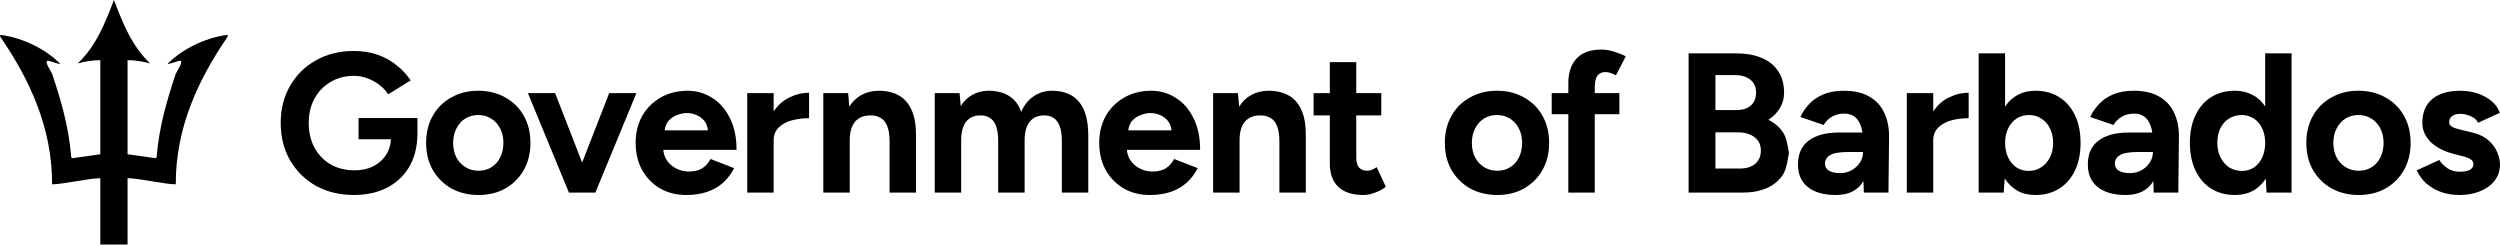
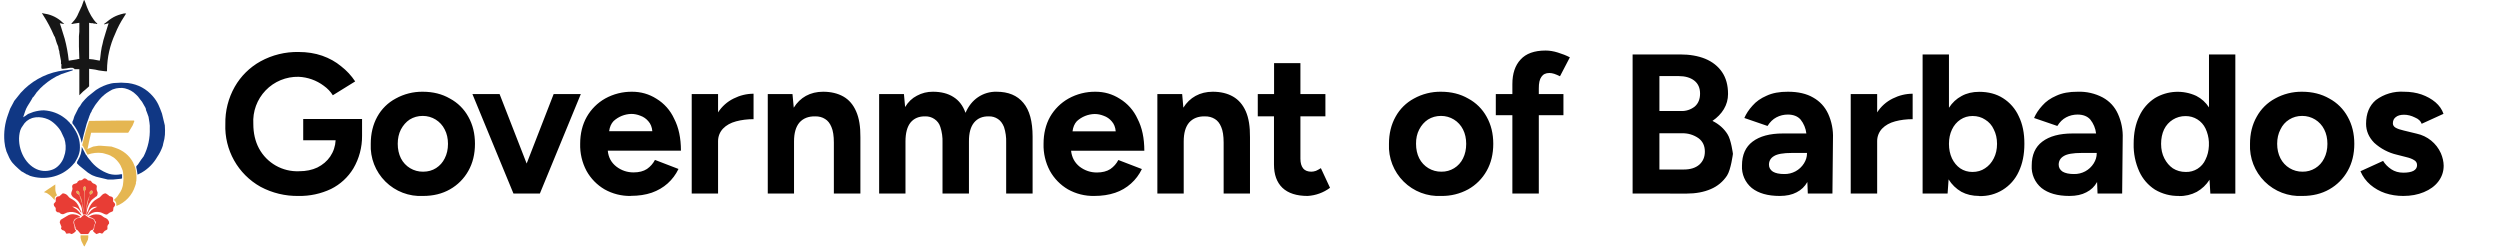
- <svg xmlns="http://www.w3.org/2000/svg" viewBox="0 0 276 27" fill="currentColor" role="img" aria-label="Government of Barbados">
-   <path d="M39.079 21.527C37.503 21.527 36.103 21.19 34.88 20.517C33.672 19.829 32.722 18.892 32.029 17.706C31.337 16.505 30.991 15.129 30.991 13.577C30.991 12.025 31.337 10.656 32.029 9.47C32.722 8.269 33.672 7.332 34.88 6.659C36.103 5.971 37.503 5.627 39.079 5.627C40.022 5.627 40.891 5.766 41.687 6.044C42.482 6.322 43.182 6.71 43.786 7.208C44.405 7.691 44.92 8.247 45.333 8.877L42.858 10.414C42.608 10.019 42.276 9.668 41.864 9.36C41.466 9.053 41.024 8.811 40.538 8.635C40.051 8.46 39.565 8.372 39.079 8.372C38.107 8.372 37.245 8.599 36.493 9.053C35.742 9.492 35.153 10.1 34.725 10.876C34.298 11.652 34.085 12.552 34.085 13.577C34.085 14.587 34.291 15.488 34.703 16.278C35.131 17.069 35.727 17.691 36.493 18.145C37.26 18.584 38.144 18.804 39.145 18.804C39.897 18.804 40.567 18.665 41.156 18.387C41.746 18.094 42.217 17.691 42.571 17.179C42.924 16.666 43.123 16.066 43.167 15.378H39.587V13.028H46.084V14.895C46.055 16.3 45.738 17.501 45.134 18.496C44.53 19.477 43.705 20.231 42.659 20.758C41.613 21.271 40.42 21.527 39.079 21.527Z" />
-   <path d="M52.835 21.527C51.716 21.527 50.714 21.285 49.83 20.802C48.961 20.305 48.276 19.624 47.775 18.76C47.288 17.896 47.045 16.9 47.045 15.773C47.045 14.646 47.288 13.65 47.775 12.786C48.261 11.922 48.938 11.249 49.808 10.766C50.677 10.268 51.671 10.019 52.791 10.019C53.925 10.019 54.927 10.268 55.797 10.766C56.666 11.249 57.343 11.922 57.83 12.786C58.316 13.65 58.559 14.646 58.559 15.773C58.559 16.9 58.316 17.896 57.83 18.76C57.343 19.624 56.666 20.305 55.797 20.802C54.942 21.285 53.955 21.527 52.835 21.527ZM52.835 18.848C53.38 18.848 53.859 18.716 54.272 18.452C54.684 18.189 55.001 17.83 55.222 17.376C55.458 16.908 55.576 16.373 55.576 15.773C55.576 15.173 55.458 14.646 55.222 14.192C54.986 13.723 54.655 13.357 54.227 13.094C53.815 12.83 53.336 12.698 52.791 12.698C52.261 12.698 51.782 12.83 51.355 13.094C50.942 13.357 50.618 13.723 50.382 14.192C50.147 14.646 50.029 15.173 50.029 15.773C50.029 16.373 50.147 16.908 50.382 17.376C50.618 17.83 50.95 18.189 51.377 18.452C51.804 18.716 52.29 18.848 52.835 18.848Z" />
-   <path d="M62.811 21.264L58.281 10.283H61.286L64.269 17.947L67.253 10.283H70.258L65.728 21.264H62.811Z" />
-   <path d="M75.768 21.527C74.678 21.527 73.713 21.285 72.873 20.802C72.033 20.305 71.37 19.624 70.884 18.76C70.412 17.896 70.177 16.9 70.177 15.773C70.177 14.646 70.42 13.65 70.906 12.786C71.407 11.922 72.085 11.249 72.939 10.766C73.808 10.268 74.803 10.019 75.922 10.019C76.895 10.019 77.786 10.275 78.597 10.788C79.422 11.286 80.077 12.025 80.563 13.006C81.064 13.972 81.315 15.151 81.315 16.542H73.227C73.3 17.274 73.617 17.859 74.177 18.299C74.737 18.723 75.37 18.936 76.077 18.936C76.681 18.936 77.175 18.811 77.558 18.562C77.941 18.299 78.236 17.962 78.442 17.552L81.049 18.562C80.74 19.177 80.335 19.712 79.834 20.165C79.348 20.605 78.766 20.941 78.088 21.176C77.411 21.41 76.637 21.527 75.768 21.527ZM73.381 14.389H78.154C78.11 13.936 77.963 13.569 77.713 13.291C77.462 13.013 77.168 12.808 76.829 12.676C76.49 12.545 76.158 12.479 75.834 12.479C75.525 12.479 75.186 12.545 74.818 12.676C74.464 12.794 74.147 12.991 73.867 13.269C73.602 13.548 73.44 13.921 73.381 14.389Z" />
-   <path d="M82.494 21.264V10.283H85.411V12.303C85.868 11.615 86.442 11.102 87.135 10.766C87.842 10.414 88.571 10.239 89.322 10.239V13.05C88.645 13.05 88.004 13.13 87.4 13.291C86.81 13.452 86.332 13.716 85.963 14.082C85.595 14.448 85.411 14.916 85.411 15.488V21.264H82.494Z" />
-   <path d="M90.894 21.264V10.283H93.634L93.767 11.776C94.12 11.205 94.57 10.773 95.115 10.48C95.674 10.173 96.308 10.019 97.015 10.019C97.884 10.019 98.628 10.195 99.247 10.546C99.866 10.898 100.337 11.447 100.661 12.193C100.986 12.925 101.14 13.877 101.126 15.048V21.264H98.209V15.641C98.209 14.895 98.12 14.316 97.943 13.906C97.781 13.496 97.546 13.204 97.236 13.028C96.927 12.838 96.566 12.742 96.153 12.742C95.402 12.728 94.82 12.955 94.407 13.423C94.01 13.892 93.811 14.587 93.811 15.509V21.264H90.894Z" />
-   <path d="M103.196 21.264V10.283H105.936L106.069 11.71C106.407 11.154 106.842 10.736 107.372 10.458C107.903 10.165 108.492 10.019 109.14 10.019C110.039 10.019 110.79 10.209 111.395 10.59C112.013 10.971 112.463 11.556 112.743 12.347C113.067 11.6 113.523 11.029 114.113 10.634C114.702 10.224 115.387 10.019 116.168 10.019C117.464 10.019 118.451 10.429 119.129 11.249C119.807 12.054 120.146 13.299 120.146 14.982V21.264H117.229V15.641C117.229 14.895 117.148 14.316 116.986 13.906C116.824 13.496 116.603 13.204 116.323 13.028C116.043 12.838 115.711 12.742 115.328 12.742C114.621 12.728 114.076 12.955 113.693 13.423C113.31 13.892 113.118 14.587 113.118 15.509V21.264H110.201V15.641C110.201 14.895 110.12 14.316 109.958 13.906C109.811 13.496 109.59 13.204 109.295 13.028C109.015 12.838 108.684 12.742 108.301 12.742C107.593 12.728 107.048 12.955 106.665 13.423C106.297 13.892 106.113 14.587 106.113 15.509V21.264H103.196Z" />
-   <path d="M126.946 21.527C125.856 21.527 124.891 21.285 124.051 20.802C123.211 20.305 122.548 19.624 122.062 18.76C121.59 17.896 121.355 16.9 121.355 15.773C121.355 14.646 121.598 13.65 122.084 12.786C122.585 11.922 123.263 11.249 124.117 10.766C124.986 10.268 125.981 10.019 127.1 10.019C128.073 10.019 128.964 10.275 129.774 10.788C130.6 11.286 131.255 12.025 131.741 13.006C132.242 13.972 132.493 15.151 132.493 16.542H124.404C124.478 17.274 124.795 17.859 125.355 18.299C125.915 18.723 126.548 18.936 127.255 18.936C127.859 18.936 128.353 18.811 128.736 18.562C129.119 18.299 129.414 17.962 129.62 17.552L132.227 18.562C131.918 19.177 131.513 19.712 131.012 20.165C130.526 20.605 129.944 20.941 129.266 21.176C128.588 21.41 127.815 21.527 126.946 21.527ZM124.559 14.389H129.332C129.288 13.936 129.141 13.569 128.891 13.291C128.64 13.013 128.345 12.808 128.007 12.676C127.668 12.545 127.336 12.479 127.012 12.479C126.703 12.479 126.364 12.545 125.996 12.676C125.642 12.794 125.325 12.991 125.045 13.269C124.78 13.548 124.618 13.921 124.559 14.389Z" />
-   <path d="M133.93 21.264V10.283H136.67L136.803 11.776C137.156 11.205 137.606 10.773 138.151 10.48C138.711 10.173 139.344 10.019 140.051 10.019C140.92 10.019 141.664 10.195 142.283 10.546C142.902 10.898 143.373 11.447 143.698 12.193C144.022 12.925 144.176 13.877 144.162 15.048V21.264H141.245V15.641C141.245 14.895 141.156 14.316 140.979 13.906C140.817 13.496 140.582 13.204 140.272 13.028C139.963 12.838 139.602 12.742 139.189 12.742C138.438 12.728 137.856 12.955 137.444 13.423C137.046 13.892 136.847 14.587 136.847 15.509V21.264H133.93Z" />
-   <path d="M150.526 21.527C149.303 21.527 148.375 21.227 147.742 20.627C147.123 20.026 146.813 19.17 146.813 18.057V12.742H145.023V10.283H146.813V6.857H149.731V10.283H152.493V12.742H149.731V17.42C149.731 17.889 149.834 18.247 150.04 18.496C150.246 18.731 150.548 18.848 150.946 18.848C151.093 18.848 151.255 18.818 151.432 18.76C151.609 18.687 151.793 18.584 151.985 18.452L153.001 20.627C152.648 20.89 152.25 21.102 151.808 21.264C151.381 21.439 150.953 21.527 150.526 21.527Z" />
-   <path d="M186.422 21.264V5.89H191.66C192.72 5.89 193.649 6.051 194.444 6.373C195.24 6.696 195.859 7.186 196.3 7.845C196.742 8.489 196.963 9.294 196.963 10.261C196.963 10.861 196.809 11.417 196.499 11.93C196.205 12.428 195.785 12.859 195.24 13.226C195.962 13.591 196.514 14.082 196.897 14.697C197.295 15.297 197.494 16.871 197.494 16.871C197.494 16.871 197.28 18.606 196.853 19.265C196.426 19.924 195.829 20.422 195.063 20.758C194.297 21.095 193.398 21.264 192.367 21.264H186.422ZM189.383 18.606H192.08C192.801 18.606 193.369 18.43 193.781 18.079C194.194 17.713 194.4 17.23 194.4 16.63C194.4 16 194.172 15.509 193.715 15.158C193.258 14.792 192.632 14.609 191.836 14.609H189.383V18.606ZM189.383 12.149H191.726C192.389 12.149 192.912 11.981 193.295 11.644C193.678 11.307 193.87 10.832 193.87 10.217C193.87 9.602 193.656 9.126 193.229 8.789C192.801 8.452 192.22 8.284 191.483 8.284H189.383V12.149Z" />
-   <path d="M202.673 21.527C201.347 21.527 200.316 21.234 199.58 20.649C198.858 20.063 198.497 19.236 198.497 18.167C198.497 16.996 198.887 16.117 199.668 15.531C200.464 14.931 201.576 14.631 203.005 14.631H205.613C205.509 13.957 205.296 13.445 204.972 13.094C204.648 12.728 204.184 12.545 203.58 12.545C203.108 12.545 202.681 12.647 202.298 12.852C201.915 13.057 201.591 13.372 201.325 13.796L198.762 12.918C198.968 12.45 199.27 11.996 199.668 11.556C200.066 11.102 200.581 10.736 201.215 10.458C201.863 10.165 202.651 10.019 203.58 10.019C204.699 10.019 205.627 10.231 206.364 10.656C207.115 11.081 207.668 11.681 208.021 12.457C208.39 13.218 208.566 14.126 208.552 15.18L208.485 21.264H205.767L205.723 19.99C205.443 20.488 205.045 20.868 204.53 21.132C204.029 21.395 203.41 21.527 202.673 21.527ZM203.16 19.111C203.631 19.111 204.058 19.001 204.441 18.782C204.824 18.562 205.126 18.277 205.347 17.925C205.568 17.574 205.679 17.208 205.679 16.827V16.783H204.021C203.064 16.783 202.401 16.9 202.033 17.135C201.664 17.354 201.48 17.669 201.48 18.079C201.48 18.401 201.627 18.657 201.922 18.848C202.217 19.023 202.629 19.111 203.16 19.111Z" />
-   <path d="M210.512 21.264V10.283H213.429V12.303C213.886 11.615 214.461 11.102 215.153 10.766C215.86 10.414 216.59 10.239 217.341 10.239V13.05C216.663 13.05 216.022 13.13 215.418 13.291C214.829 13.452 214.35 13.716 213.982 14.082C213.614 14.448 213.429 14.916 213.429 15.488V21.264H210.512Z" />
-   <path d="M224.7 21.527C223.948 21.527 223.293 21.373 222.733 21.066C222.173 20.744 221.702 20.29 221.318 19.704L221.208 21.264H218.446V5.89H221.363V11.776C221.731 11.205 222.195 10.773 222.755 10.48C223.315 10.173 223.963 10.019 224.7 10.019C225.716 10.019 226.593 10.253 227.329 10.722C228.081 11.19 228.663 11.857 229.075 12.72C229.488 13.569 229.694 14.587 229.694 15.773C229.694 16.944 229.488 17.962 229.075 18.826C228.663 19.69 228.081 20.356 227.329 20.824C226.593 21.293 225.716 21.527 224.7 21.527ZM223.948 18.87C224.479 18.87 224.943 18.738 225.34 18.474C225.753 18.211 226.077 17.845 226.313 17.376C226.549 16.908 226.666 16.373 226.666 15.773C226.666 15.173 226.549 14.638 226.313 14.17C226.092 13.701 225.775 13.343 225.363 13.094C224.965 12.83 224.501 12.698 223.97 12.698C223.469 12.698 223.02 12.83 222.622 13.094C222.225 13.357 221.915 13.723 221.694 14.192C221.473 14.646 221.363 15.173 221.363 15.773C221.363 16.373 221.473 16.908 221.694 17.376C221.915 17.845 222.217 18.211 222.6 18.474C222.998 18.738 223.447 18.87 223.948 18.87Z" />
-   <path d="M234.674 21.527C233.348 21.527 232.317 21.234 231.58 20.649C230.858 20.063 230.497 19.236 230.497 18.167C230.497 16.996 230.887 16.117 231.668 15.531C232.464 14.931 233.576 14.631 235.005 14.631H237.613C237.51 13.957 237.296 13.445 236.972 13.094C236.648 12.728 236.184 12.545 235.58 12.545C235.108 12.545 234.681 12.647 234.298 12.852C233.915 13.057 233.591 13.372 233.326 13.796L230.762 12.918C230.969 12.45 231.271 11.996 231.668 11.556C232.066 11.102 232.582 10.736 233.215 10.458C233.863 10.165 234.652 10.019 235.58 10.019C236.7 10.019 237.628 10.231 238.364 10.656C239.116 11.081 239.668 11.681 240.022 12.457C240.39 13.218 240.567 14.126 240.552 15.18L240.486 21.264H237.768L237.723 19.99C237.443 20.488 237.046 20.868 236.53 21.132C236.029 21.395 235.41 21.527 234.674 21.527ZM235.16 19.111C235.631 19.111 236.059 19.001 236.442 18.782C236.825 18.562 237.127 18.277 237.348 17.925C237.569 17.574 237.679 17.208 237.679 16.827V16.783H236.022C235.064 16.783 234.401 16.9 234.033 17.135C233.665 17.354 233.48 17.669 233.48 18.079C233.48 18.401 233.628 18.657 233.922 18.848C234.217 19.023 234.63 19.111 235.16 19.111Z" />
-   <path d="M246.758 21.527C245.742 21.527 244.858 21.293 244.107 20.824C243.37 20.356 242.795 19.69 242.383 18.826C241.97 17.962 241.764 16.944 241.764 15.773C241.764 14.587 241.97 13.569 242.383 12.72C242.795 11.857 243.37 11.19 244.107 10.722C244.858 10.253 245.742 10.019 246.758 10.019C247.48 10.019 248.121 10.173 248.681 10.48C249.256 10.773 249.72 11.198 250.073 11.754V5.89H252.99V21.264H250.228L250.14 19.726C249.771 20.297 249.3 20.744 248.725 21.066C248.151 21.373 247.495 21.527 246.758 21.527ZM247.51 18.87C247.996 18.87 248.423 18.753 248.792 18.518C249.175 18.269 249.477 17.925 249.698 17.486C249.919 17.047 250.044 16.549 250.073 15.993V15.553C250.044 14.997 249.919 14.507 249.698 14.082C249.477 13.643 249.175 13.306 248.792 13.072C248.409 12.823 247.974 12.698 247.488 12.698C246.957 12.698 246.486 12.83 246.073 13.094C245.676 13.343 245.359 13.701 245.123 14.17C244.902 14.638 244.792 15.173 244.792 15.773C244.792 16.373 244.909 16.908 245.145 17.376C245.381 17.845 245.698 18.211 246.095 18.474C246.508 18.738 246.979 18.87 247.51 18.87Z" />
-   <path d="M260.409 21.527C259.289 21.527 258.287 21.285 257.403 20.802C256.534 20.305 255.849 19.624 255.348 18.76C254.862 17.896 254.619 16.9 254.619 15.773C254.619 14.646 254.862 13.65 255.348 12.786C255.834 11.922 256.512 11.249 257.381 10.766C258.25 10.268 259.245 10.019 260.364 10.019C261.499 10.019 262.501 10.268 263.37 10.766C264.239 11.249 264.917 11.922 265.403 12.786C265.889 13.65 266.132 14.646 266.132 15.773C266.132 16.9 265.889 17.896 265.403 18.76C264.917 19.624 264.239 20.305 263.37 20.802C262.515 21.285 261.528 21.527 260.409 21.527ZM260.409 18.848C260.954 18.848 261.433 18.716 261.845 18.452C262.258 18.189 262.574 17.83 262.795 17.376C263.031 16.908 263.149 16.373 263.149 15.773C263.149 15.173 263.031 14.646 262.795 14.192C262.56 13.723 262.228 13.357 261.801 13.094C261.388 12.83 260.91 12.698 260.364 12.698C259.834 12.698 259.355 12.83 258.928 13.094C258.515 13.357 258.191 13.723 257.956 14.192C257.72 14.646 257.602 15.173 257.602 15.773C257.602 16.373 257.72 16.908 257.956 17.376C258.191 17.83 258.523 18.189 258.95 18.452C259.377 18.716 259.863 18.848 260.409 18.848Z" />
-   <path d="M271.536 21.527C270.829 21.527 270.166 21.424 269.547 21.22C268.928 21 268.383 20.692 267.912 20.297C267.44 19.887 267.072 19.389 266.807 18.804L269.304 17.662C269.525 18.013 269.827 18.321 270.21 18.584C270.593 18.833 271.035 18.957 271.536 18.957C272.022 18.957 272.398 18.892 272.663 18.76C272.928 18.613 273.061 18.409 273.061 18.145C273.061 17.881 272.95 17.691 272.729 17.574C272.523 17.442 272.236 17.332 271.867 17.244L270.851 16.981C269.79 16.703 268.95 16.264 268.332 15.663C267.728 15.048 267.426 14.345 267.426 13.555C267.426 12.428 267.787 11.556 268.508 10.941C269.245 10.326 270.284 10.019 271.624 10.019C272.317 10.019 272.958 10.121 273.547 10.326C274.151 10.531 274.667 10.817 275.094 11.183C275.521 11.549 275.816 11.974 275.978 12.457L273.569 13.555C273.466 13.262 273.216 13.028 272.818 12.852C272.42 12.662 272.022 12.567 271.624 12.567C271.227 12.567 270.917 12.655 270.696 12.83C270.49 12.991 270.387 13.218 270.387 13.511C270.387 13.701 270.49 13.862 270.696 13.994C270.902 14.111 271.197 14.214 271.58 14.302L273.017 14.653C273.739 14.829 274.313 15.114 274.74 15.509C275.182 15.89 275.499 16.322 275.691 16.805C275.897 17.274 276 17.735 276 18.189C276 18.848 275.801 19.433 275.403 19.946C275.02 20.444 274.49 20.832 273.812 21.11C273.149 21.388 272.39 21.527 271.536 21.527Z" />
-   <path d="M165.302 21.527C164.182 21.527 163.18 21.285 162.296 20.802C161.427 20.305 160.742 19.624 160.241 18.76C159.755 17.896 159.512 16.9 159.512 15.773C159.512 14.646 159.755 13.65 160.241 12.786C160.727 11.922 161.405 11.249 162.274 10.766C163.144 10.268 164.138 10.019 165.258 10.019C166.392 10.019 167.394 10.268 168.263 10.766C169.132 11.249 169.81 11.922 170.296 12.786C170.782 13.65 171.026 14.646 171.026 15.773C171.026 16.9 170.782 17.896 170.296 18.76C169.81 19.624 169.132 20.305 168.263 20.802C167.409 21.285 166.422 21.527 165.302 21.527ZM165.302 18.848C165.847 18.848 166.326 18.716 166.738 18.452C167.151 18.189 167.468 17.83 167.689 17.376C167.924 16.908 168.042 16.373 168.042 15.773C168.042 15.173 167.924 14.646 167.689 14.192C167.453 13.723 167.121 13.357 166.694 13.094C166.282 12.83 165.803 12.698 165.258 12.698C164.727 12.698 164.249 12.83 163.821 13.094C163.409 13.357 163.085 13.723 162.849 14.192C162.613 14.646 162.495 15.173 162.495 15.773C162.495 16.373 162.613 16.908 162.849 17.376C163.085 17.83 163.416 18.189 163.843 18.452C164.271 18.716 164.757 18.848 165.302 18.848Z" />
-   <path d="M173.144 21.264V12.611H171.309V10.283H173.144V9.185C173.144 8.013 173.446 7.105 174.05 6.461C174.654 5.802 175.574 5.473 176.812 5.473C177.239 5.473 177.689 5.546 178.16 5.693C178.646 5.839 179.088 6.015 179.486 6.22L178.403 8.306C178.167 8.189 177.954 8.101 177.762 8.042C177.571 7.984 177.394 7.955 177.232 7.955C176.834 7.955 176.539 8.094 176.348 8.372C176.156 8.635 176.061 9.067 176.061 9.668V10.283H178.779V12.611H176.061V21.264H173.144Z" />
-   <path d="M12.579 0C11.625 2.469 10.654 5.04 8.575 7.008C9.22 6.806 10.349 6.625 11.075 6.642V17.028L7.988 17.464C7.878 17.453 7.841 17.29 7.841 17.067C7.544 13.841 6.741 11.132 5.817 8.328C5.751 7.945 4.582 6.482 5.484 6.74C5.594 6.753 6.8 7.22 6.609 6.997C4.967 5.381 2.565 4.218 0.233 3.873C0.028 3.824 -0.093 3.922 0.09 4.148C3.185 8.673 5.773 14.012 5.751 20.348C6.954 20.348 9.869 19.672 11.075 19.672V27H12.597L12.945 6.534L12.579 0Z" />
-   <path d="M12.579 0C13.532 2.469 14.504 5.04 16.582 7.008C15.937 6.806 14.808 6.625 14.082 6.642V17.028L17.169 17.464C17.279 17.453 17.316 17.29 17.316 17.067C17.613 13.841 18.416 11.132 19.34 8.328C19.406 7.945 20.576 6.482 19.674 6.74C19.564 6.753 18.357 7.22 18.548 6.997C20.191 5.381 22.592 4.218 24.924 3.873C25.129 3.824 25.25 3.922 25.067 4.148C21.973 8.673 19.384 14.012 19.406 20.348C18.203 20.348 15.288 19.672 14.082 19.672V27H12.56L12.212 6.534L12.579 0Z" />
+ <svg xmlns="http://www.w3.org/2000/svg" role="img" aria-label="Government of Barbados" fill="currentColor" viewBox="0 0 355 35">
+   <g transform="matrix(0.05781 0 0 0.05781 0.571 0)">
+     <path fill="#e5b651" d="M195 460c4-7 9 3 4 8l-1 1v7-7l-1 3c0-5-3-3-2-12m15 18v-4c0-6 8-9 8-2q-1 5-7 6v-1zm-25 1-6-4c-4-6 2-10 6-2z" />
+     <path fill="#e5b651" d="m197 472 1-3v51zm9 20-3 13-3 16c1-8 2-22 5-30zm-21-14c3 5 7 15 7 21v1l-7-21z" />
+     <path fill="#e5b651" d="m210 478 1-1v1l-5 14-1-1zm-16 29c0 2 2 14 1 16l-2-14z" />
+     <path fill="#e5b651" d="m192 500 2 8-1 2zm-4 80v-2h19v5l-1 6-8 16h-1l-1-1-6-12-2-8z" />
+     <path fill="#e83d35" d="M146 475c11 2 11 9 17 12 9 5 14 8 19 17l7 15 1 1v2h-1l-1-1c-4-8-12-15-22-13h2l2 1 8 5q7 6 12 14v2l-8-5q-13-7-27-3l-9 4q-6 1-10-4l-6-1-3-4c0-6 1-6-4-11l-1-5 5-6v-8c3-5 4-4 9-5l8-7z" />
+     <path fill="#e83d35" d="m137 545 2-5 15-9q10-7 21-4c2 0 11 3 12 6l-1 1-6 1q-11 4-9 14l2 6q0 6 2 10l2 1v1q-5 6-11 8c-7-3-5-2-12-1l-2-1v-1c-3-5-3-5-9-7l-3-3 1-5-4-10z" />
+     <path fill="#e83d35" d="M188 535c4-2 4-7 11-7l7 5c5 4 10 2 15 7l1 2 2 6-3 7q0 5-2 9-7 1-9 6-1 3-4 5h-17l-2-2-5-6q-1-2-6-4 0-5-2-9t-2-9v-1q2-5 8-8z" />
+     <path fill="#e83d35" d="m208 533 1-1q10-7 23-5 7 1 11 5l3 2c7 3 9 4 12 11v5h-1l-3 5v8c-4 4-6 2-10 8l-3 3-6-2-8 3-4-3-5-5 3-3 1-9 2-5q3-5-1-8l-1-3q-6-5-14-6" />
+     <path fill="#e83d35" d="m250 475 6 4 1 1c3 4 10 1 11 8v7c5 5 7 7 2 14h-1l-1 8q0 2-3 3l-5 2-7 5h-1c-6 0-10-5-18-6q-11-2-21 4l-9 6 1-2 1-1q7-14 21-19l1-1h3q-16-2-23 12l-3 6v1l-2 1h-1l1-4 2-4 1-1 2-6q5-13 15-21l8-5c8-3 8-10 17-12z" />
+     <path fill="#e83d35" d="M198 438q5 1 8 5l7 1 4 5c3 3 5 1 10 6l1 3c-1 7-1 8 2 15q0 5-2 9h-1l-9 7c-6 4-13 18-14 25l-2 13h-8l-2-7v-2q-1-10-6-18-5-9-14-14-5-3-7-9c0-6 2-7 3-12 1-3-2-6 0-10 4-6 11-2 13-9l4-3h4c5-1 4-4 9-5m-5 71 2 14c1-2-1-14-1-16l-2-8c0-6-4-16-7-21v-5c-4-8-10-4-6 2l6 4 7 21zm5-40 1-1c5-5 0-15-4-8-1 9 2 7 2 12l1 48zm13 9q6-1 7-6c0-7-8-4-8 2zl-5 13c-3 8-4 22-5 30l3-16 3-13z" />
+     <path fill="#e5b651" d="m209 297 78-1h32l1 1v1l-4 10-9 15-2 3h-91l-5 21-2 10-2 9 14-6 13-2h6l26 2 9 3q30 10 44 36l5 12 2 8q2 13 1 25l-1 4v3l-2 6a77 77 0 0 1-46 49c0-8 0-9-6-15 5-5 8-7 12-14l4-6 3-6 1-3 1-3 1-4 1-9c1-6 0-23-2-29l-1-1v-1l-4-9q-5-9-14-17l-4-3-2-1-5-3-5-2-10-3-4-1a75 75 0 0 0-37 4l-11-21-2-2 4-17q5-21 13-43M98 472l10-7 18-12v11q0 8 4 15c0 2-5 3-5 6l-1 6h-1l-1-2c-4-5-14-15-21-16z" />
+     <g fill="#103784">
+       <path d="M166 171h3v1q-1 2-4 2l-24 8-13 6q-22 12-39 29l-9 10-2 3-5 7-3 3-2 4-3 5c-4 6-11 17-13 24l-1 3-2 6-2 6 5-3 7-5 13-5q14-4 26-4 29 2 51 19l5 4 8 8 1 2 2 1 8 12q16 24 13 53-2 12-8 22l-4 7-7 8a96 96 0 0 1-51 28 104 104 0 0 1-52-3l-6-3-3-1-10-6-2-1-7-6c-13-12-19-17-26-34l-4-9c-3-10-4-14-5-24a153 153 0 0 1 9-67l5-14 8-15 2-4 16-20a170 170 0 0 1 93-53l12-2zm-48 246c13-4 25-18 29-31l3-10a69 69 0 0 0-2-36l-1-2-7-15c-6-11-20-25-32-30q-14-6-29-5l-6 1-4 1q-15 5-23 19-4 5-6 11c-10 33 5 76 35 93a51 51 0 0 0 43 4" />
+       <path d="m288 203 17 1q37 5 61 33c12 14 16 26 22 42l7 29c1 18 1 28-4 45l-1 5q-5 15-14 28-14 24-38 38l-10 5-2-13-1-4c-1-5 1-4 4-8l4-6 4-6 6-8a140 140 0 0 0 15-69c1-6-2-22-3-28l-4-11-2-5-1-5-1-2-8-14-4-5-6-8-5-5q-11-11-27-15c-7-2-21-1-28 2l-3 1-7 4q-14 8-25 21l-7 9-3 4-8 13-1 3-3 5-1 3-1 2-2 6-5 14-7 26-5 21q-6-27-23-48v-4l3-7v-1l2-6 10-20 4-5 3-5 2-3 7-8 7-7 20-16a111 111 0 0 1 37-16l6-1zm-97 158 10 19 2 2 1 2 2 3 4 5 1 1q18 24 47 34a61 61 0 0 0 29 1h3v10l-2 1-20 2h-13l-25-6-4-1-8-3-4-2-8-5-21-17-6-6q0-4 3-8 9-15 9-32" />
+     </g>
+     <path fill="#161616" d="m196 1 1-1 1 2 2 5 4 11c5 13 14 30 24 39l1 1v1h-2l-2-1h-4l-3-1h-4l-5-1v89l10 1 16 3 1-4 2-17 2-12 2-8 2-9 6-20 5-16 2-6-11 3v-2h1c17-14 26-20 48-25h5l-5 8a233 233 0 0 0-22 42 216 216 0 0 0-20 89v3c-2 1-18-2-20-2l-9-2-7-1-8-1v43l-9 8-6 5-9 9v-64h-12v-1l-2-1c-2-3-13-1-17 0l-8 1h-4c-2-1-1-7-1-10v-1l-1-1v-7l-4-21v-2l-2-7-1-6-3-7-2-6-3-10-2-3a327 327 0 0 0-27-51l-3-5 4 1q23 3 41 17l10 9h-1l-10-2 3 9 9 29q7 26 10 54l19-3 4-1h3l-1-31V89l1-11V56l-13 2-5 1h-2l4-5q9-9 14-22l8-17z" />
+   </g>
+   <g transform="matrix(1.28567 0 0 1.28567 -7.844 0.144)">
+     <path d="M39.08 21.53a8.6 8.6 0 0 1-4.2-1.01 7.6 7.6 0 0 1-3.89-6.94 8 8 0 0 1 1.04-4.11 7.4 7.4 0 0 1 2.85-2.81 8.4 8.4 0 0 1 4.2-1.03q1.41 0 2.6.41 1.2.42 2.1 1.17a7 7 0 0 1 1.55 1.67l-2.47 1.53q-.37-.6-1-1.05a5 5 0 0 0-2.78-.99 4.9 4.9 0 0 0-5 5.2q0 1.53.62 2.7a4.8 4.8 0 0 0 4.45 2.53q1.13 0 2-.41.9-.45 1.42-1.21a3.5 3.5 0 0 0 .6-1.8h-3.58v-2.35h6.5v1.86a7 7 0 0 1-.96 3.6 6 6 0 0 1-2.47 2.27 8 8 0 0 1-3.58.77m13.76 0a5.5 5.5 0 0 1-5.79-5.75q0-1.7.72-3a5 5 0 0 1 2.04-2.01 6 6 0 0 1 2.98-.75q1.71 0 3 .75a5 5 0 0 1 2.04 2.02q.73 1.3.73 2.98 0 1.7-.73 2.99a5.3 5.3 0 0 1-2.03 2.04q-1.28.73-2.96.73m0-2.68q.81 0 1.43-.4t.95-1.07q.36-.7.36-1.6t-.36-1.59a2.7 2.7 0 0 0-2.43-1.5q-.79 0-1.44.4-.6.4-.97 1.1-.35.69-.35 1.58t.35 1.6a2.7 2.7 0 0 0 2.46 1.48m9.97 2.41-4.53-10.98h3l2.99 7.67 2.98-7.67h3l-4.52 10.98zm12.96.27a5.7 5.7 0 0 1-2.9-.73 5.4 5.4 0 0 1-1.99-2.04 6 6 0 0 1-.7-2.99q0-1.69.73-2.98a5.4 5.4 0 0 1 2.03-2.02 6 6 0 0 1 2.98-.75q1.46 0 2.68.77A5 5 0 0 1 80.56 13q.75 1.44.75 3.53h-8.08q.1 1.1.95 1.76.84.64 1.9.64.9 0 1.48-.38.57-.4.88-1l2.6 1q-.45.93-1.2 1.6-.74.66-1.75 1.02-1.02.35-2.32.35m-2.39-7.14h4.77q-.06-.68-.44-1.1a2 2 0 0 0-.88-.61q-.5-.2-1-.2a3 3 0 0 0-1.96.79q-.4.42-.49 1.12m9.12 6.88V10.28h2.91v2.02a4.3 4.3 0 0 1 1.72-1.53q1.06-.53 2.2-.53v2.81q-1.03 0-1.93.24t-1.44.8a2 2 0 0 0-.55 1.4v5.77zm8.4 0V10.28h2.73l.14 1.5q.53-.85 1.34-1.3.84-.46 1.9-.46 1.3 0 2.24.53.93.53 1.41 1.64.49 1.1.47 2.86v6.21H98.2v-5.62q0-1.12-.27-1.73-.25-.61-.7-.88-.46-.3-1.09-.29-1.12-.02-1.74.68-.6.7-.6 2.09v5.75zm12.3 0V10.28h2.74l.13 1.43q.5-.84 1.3-1.25a3.6 3.6 0 0 1 1.77-.44q1.35 0 2.25.57.93.57 1.35 1.76.49-1.12 1.37-1.72a3.5 3.5 0 0 1 2.06-.61q1.95 0 2.96 1.23 1.02 1.2 1.02 3.73v6.28h-2.92v-5.62a5 5 0 0 0-.24-1.73q-.25-.61-.67-.88a1.7 1.7 0 0 0-1-.29q-1.05-.02-1.63.68t-.57 2.09v5.75h-2.92v-5.62a5 5 0 0 0-.24-1.73 1.6 1.6 0 0 0-.66-.88 1.7 1.7 0 0 0-1-.29q-1.05-.02-1.63.68-.56.7-.56 2.09v5.75zm23.75.27a5.7 5.7 0 0 1-2.9-.73 5.4 5.4 0 0 1-1.99-2.04 6 6 0 0 1-.7-2.99q0-1.69.72-2.98a5.4 5.4 0 0 1 2.04-2.02 6 6 0 0 1 2.98-.75q1.46 0 2.67.77a5 5 0 0 1 1.97 2.22q.75 1.44.75 3.53h-8.09q.12 1.1.95 1.76.85.64 1.9.64.9 0 1.49-.38.57-.4.88-1l2.6 1q-.45.93-1.2 1.6a5 5 0 0 1-1.75 1.02q-1.03.35-2.32.35m-2.4-7.14h4.78q-.06-.68-.44-1.1a2 2 0 0 0-.88-.61q-.5-.2-1-.2a3 3 0 0 0-1.97.79q-.39.42-.48 1.12m9.37 6.87V10.28h2.74l.13 1.5q.53-.85 1.35-1.3.84-.46 1.9-.46 1.3 0 2.23.53t1.42 1.64q.48 1.1.46 2.86v6.21h-2.91v-5.62q0-1.12-.27-1.73-.25-.61-.7-.88-.48-.3-1.1-.29-1.11-.02-1.74.68-.6.7-.6 2.09v5.75zm16.6.27q-1.84 0-2.79-.9-.93-.9-.93-2.57v-5.32h-1.79v-2.46h1.8V6.86h2.91v3.42h2.76v2.46h-2.76v4.68q0 .7.31 1.08.3.35.9.35.22 0 .5-.09.25-.11.55-.3l1.01 2.17a4.6 4.6 0 0 1-2.47.9m35.89-.27V5.9h5.24q1.6 0 2.78.48 1.2.5 1.86 1.47t.66 2.42q0 .9-.46 1.67-.45.75-1.26 1.3 1.08.54 1.66 1.47c.4.6.6 2.17.6 2.17s-.22 1.74-.65 2.4a4 4 0 0 1-1.79 1.49q-1.14.5-2.7.5zm2.96-2.65h2.7q1.08 0 1.7-.53.62-.55.62-1.45 0-.95-.69-1.47a3 3 0 0 0-1.87-.55h-2.46zm0-6.46h2.35a2.3 2.3 0 0 0 1.56-.5q.58-.51.58-1.43 0-.93-.64-1.43t-1.75-.5h-2.1zm13.29 9.38q-1.98 0-3.09-.88a3 3 0 0 1-1.08-2.48q0-1.76 1.17-2.64 1.19-.9 3.34-.9h2.6a3 3 0 0 0-.64-1.54q-.48-.54-1.39-.55-.7 0-1.28.31-.57.3-.98.95l-2.56-.88q.3-.7.9-1.36.6-.69 1.56-1.1.96-.45 2.36-.44 1.68 0 2.78.64 1.12.63 1.66 1.8a6 6 0 0 1 .53 2.72l-.06 6.08h-2.72l-.05-1.27q-.42.75-1.19 1.14-.75.4-1.86.4m.49-2.42a2.5 2.5 0 0 0 2.19-1.18q.33-.53.33-1.1v-.05h-1.66q-1.44 0-1.99.35-.55.33-.55.95 0 .48.44.77.44.26 1.24.26m7.35 2.15V10.28h2.92v2.02a4.3 4.3 0 0 1 1.72-1.53q1.06-.53 2.2-.53v2.81q-1.03 0-1.93.24t-1.44.8a2 2 0 0 0-.55 1.4v5.77zm14.19.27q-1.12 0-1.97-.46a4 4 0 0 1-1.41-1.37l-.11 1.56h-2.76V5.9h2.91v5.89q.55-.85 1.4-1.3.83-.46 1.94-.46 1.53 0 2.63.7a4.6 4.6 0 0 1 1.74 2q.63 1.28.62 3.05 0 1.76-.62 3.06a4.6 4.6 0 0 1-4.37 2.7m-.75-2.66q.8 0 1.39-.4.62-.4.97-1.1.36-.7.36-1.6t-.36-1.6a2.4 2.4 0 0 0-.95-1.08q-.6-.4-1.39-.4-.75 0-1.35.4t-.93 1.1-.33 1.58.33 1.6q.34.7.91 1.1.6.4 1.35.4m10.72 2.65q-1.98 0-3.09-.88a3 3 0 0 1-1.08-2.48q0-1.76 1.17-2.64 1.19-.9 3.34-.9h2.6a3 3 0 0 0-.64-1.54q-.48-.54-1.39-.55-.7 0-1.28.31-.57.3-.97.95l-2.57-.88q.3-.7.9-1.36.6-.69 1.56-1.1.96-.45 2.36-.44a5.5 5.5 0 0 1 2.78.64q1.13.63 1.66 1.8a6 6 0 0 1 .53 2.72l-.06 6.08h-2.72l-.05-1.27q-.41.75-1.19 1.14-.75.4-1.86.4m.49-2.42a2.5 2.5 0 0 0 2.19-1.18q.33-.53.33-1.1v-.05h-1.66q-1.44 0-1.99.35-.55.33-.55.95 0 .48.44.77.45.26 1.24.26m11.6 2.42a5 5 0 0 1-2.65-.7 4.7 4.7 0 0 1-1.73-2 7 7 0 0 1-.62-3.06q0-1.77.62-3.05a4.7 4.7 0 0 1 1.73-2 4.9 4.9 0 0 1 4.57-.24q.87.45 1.4 1.27V5.9h2.91v15.37h-2.76l-.09-1.53a4 4 0 0 1-1.41 1.34 4 4 0 0 1-1.97.46m.75-2.66a2.3 2.3 0 0 0 2.19-1.38q.33-.66.37-1.5v-.44a4 4 0 0 0-.37-1.47 2.4 2.4 0 0 0-2.21-1.38 2.6 2.6 0 0 0-2.37 1.47q-.33.7-.33 1.6t.36 1.6.94 1.1q.63.4 1.42.4m12.89 2.65a5.5 5.5 0 0 1-5.79-5.75q0-1.7.74-3a5 5 0 0 1 2.03-2.01 6 6 0 0 1 2.98-.75q1.7 0 3.01.75a5 5 0 0 1 2.03 2.02q.73 1.3.73 2.98 0 1.7-.73 2.99a5.3 5.3 0 0 1-2.03 2.04q-1.28.73-2.96.73m0-2.68a2.6 2.6 0 0 0 2.39-1.47q.36-.7.36-1.6t-.35-1.59a2.7 2.7 0 0 0-2.44-1.5q-.79 0-1.43.4t-.97 1.1q-.36.69-.36 1.58t.36 1.6a2.7 2.7 0 0 0 2.45 1.48m11.12 2.68q-1.06 0-2-.31a5 5 0 0 1-1.63-.92 4 4 0 0 1-1.1-1.5l2.5-1.14q.32.53.9.92.57.38 1.33.38.73 0 1.12-.2.4-.22.4-.62a.6.6 0 0 0-.33-.57q-.31-.2-.86-.33l-1.02-.26a5.6 5.6 0 0 1-2.52-1.32q-.9-.92-.9-2.1 0-1.7 1.08-2.62a4.7 4.7 0 0 1 3.11-.92q1.05 0 1.93.3.9.32 1.54.86.65.56.89 1.28l-2.41 1.1q-.15-.45-.75-.7-.6-.3-1.2-.3t-.92.27q-.31.24-.31.68 0 .3.3.48.31.18.89.31l1.44.35a3.8 3.8 0 0 1 2.67 2.16q.3.7.31 1.38 0 .98-.6 1.76-.57.74-1.59 1.16-1 .42-2.27.42m-106.24 0a5.5 5.5 0 0 1-5.79-5.75q0-1.7.73-3a5 5 0 0 1 2.03-2.01 6 6 0 0 1 2.99-.75q1.7 0 3 .75a5 5 0 0 1 2.04 2.02q.73 1.3.73 2.98 0 1.7-.73 2.99a5.3 5.3 0 0 1-2.04 2.04 6 6 0 0 1-2.96.73m0-2.68a2.6 2.6 0 0 0 2.39-1.47q.35-.7.35-1.6t-.35-1.59a2.7 2.7 0 0 0-2.43-1.5q-.8 0-1.44.4-.61.4-.97 1.1-.36.69-.35 1.58 0 .9.35 1.6a2.7 2.7 0 0 0 2.45 1.48m7.84 2.41v-8.65h-1.83v-2.33h1.83v-1.1q0-1.75.91-2.72.9-.99 2.76-.99.65 0 1.35.22.73.22 1.33.53l-1.09 2.09q-.35-.17-.64-.27-.29-.09-.53-.09-.6 0-.88.42-.3.4-.29 1.3v.61h2.72v2.33h-2.72v8.65z" />
+   </g>
</svg>
